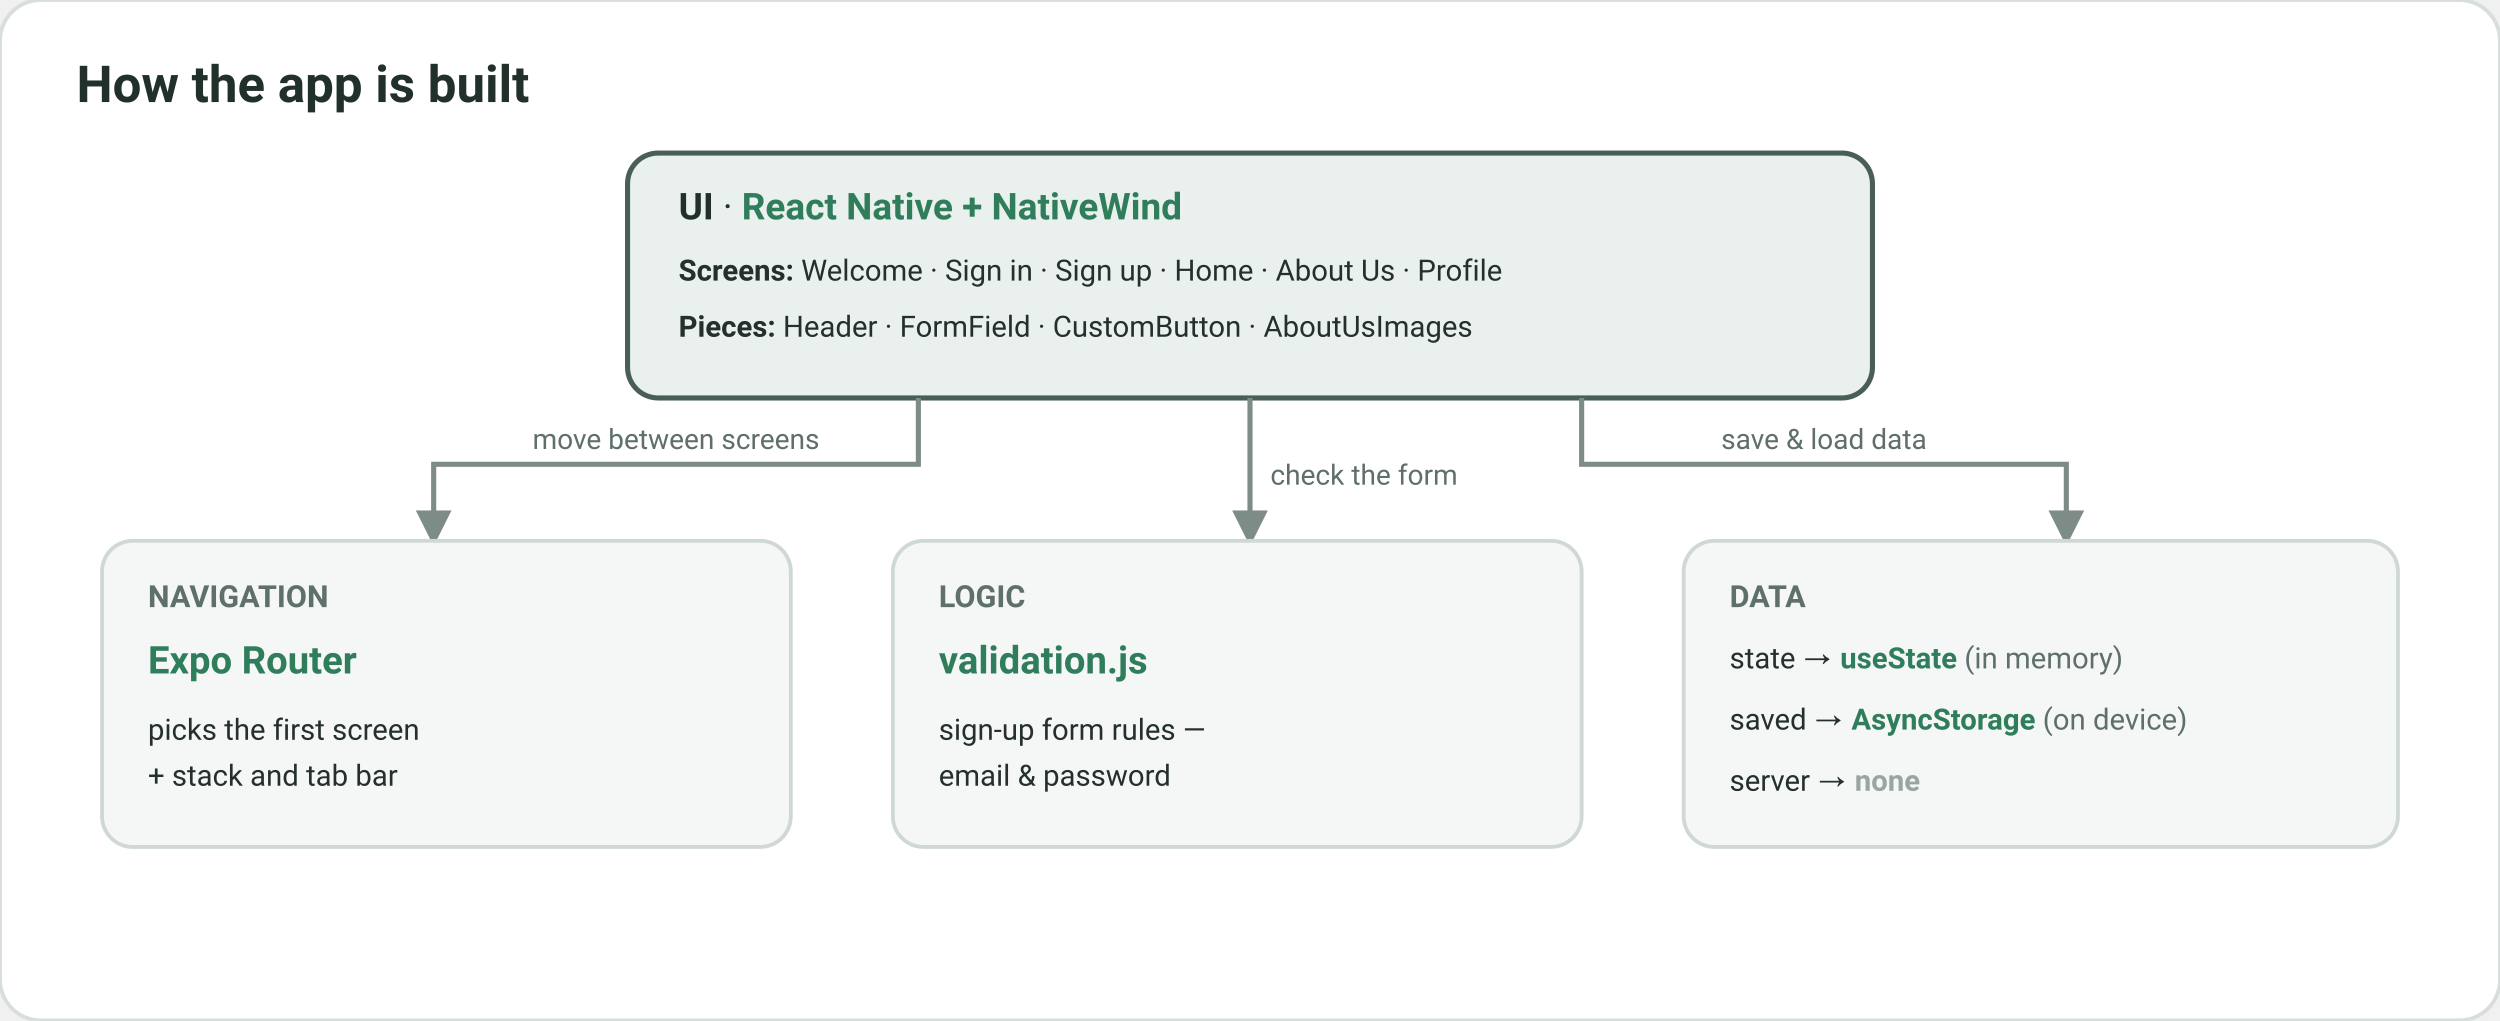
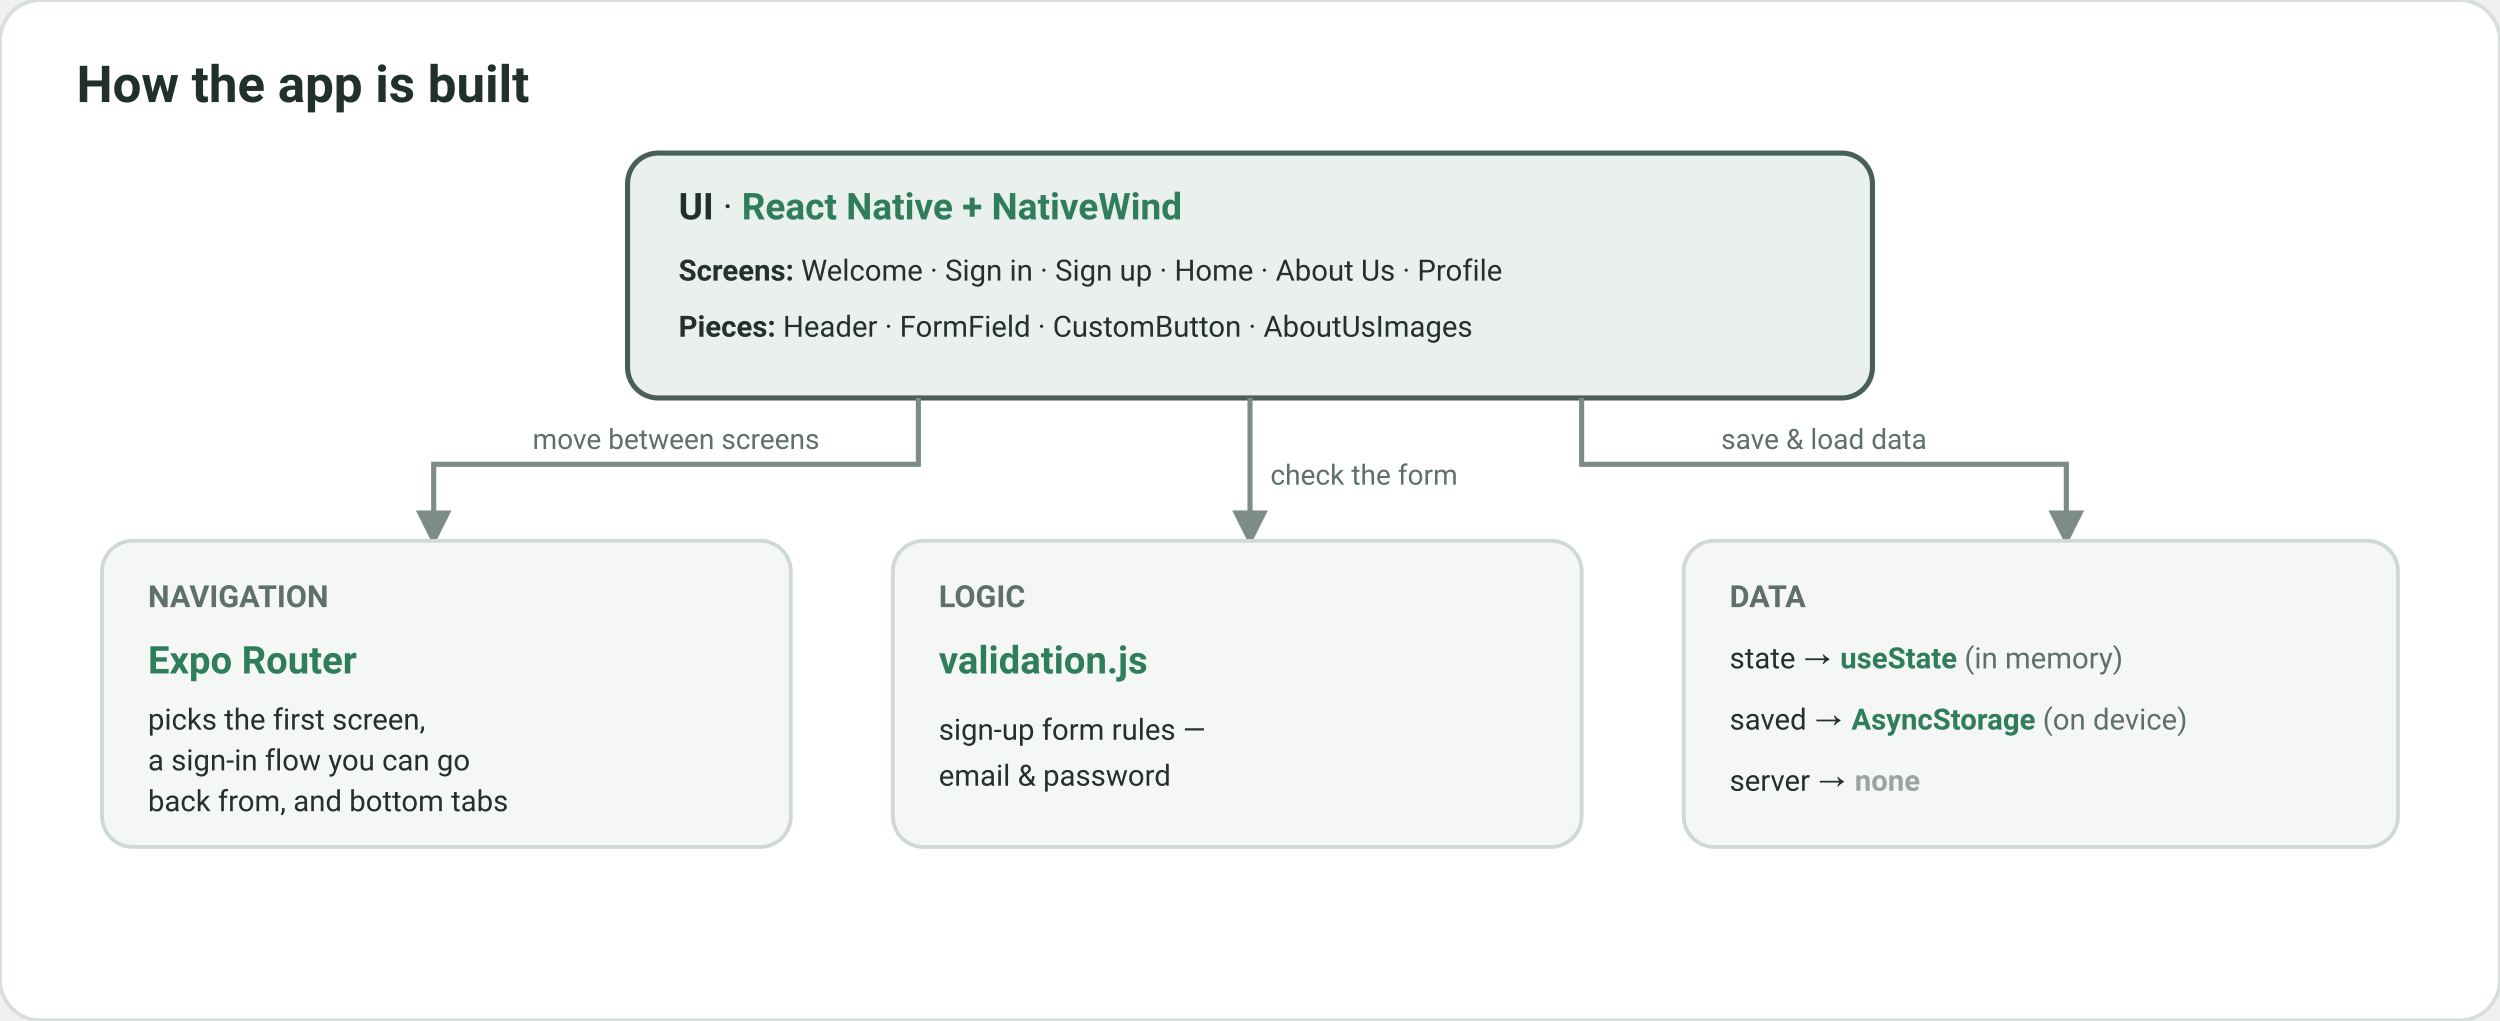
<svg xmlns="http://www.w3.org/2000/svg" viewBox="0 0 980 400" font-family="-apple-system, Segoe UI, Roboto, Helvetica, Arial, sans-serif">
  <defs>
    <marker id="ah" viewBox="0 0 10 10" refX="8.5" refY="5" markerWidth="7" markerHeight="7" orient="auto-start-reverse">
      <path d="M0,0 L10,5 L0,10 z" fill="#7d8c87" />
    </marker>
  </defs>
  <rect x="0" y="0" width="980" height="400" rx="16" fill="#ffffff" stroke="#d7dedb" stroke-width="1.5" />
  <text x="30" y="40" font-size="20" font-weight="700" fill="#22302b">How the app is built</text>
  <rect x="246" y="60" width="488" height="96" rx="12" fill="#e9f0ed" stroke="#495E57" stroke-width="2" />
  <text x="266" y="86" font-size="14.5" fill="#22302b">
    <tspan font-weight="700">UI</tspan>  ·  <tspan font-weight="700" fill="#2f7d5b">React Native + NativeWind</tspan>
  </text>
  <text x="266" y="110" font-size="11.5" fill="#243029">
    <tspan font-weight="700">Screens:</tspan> Welcome · Sign in · Sign up · Home · About Us · Profile</text>
  <text x="266" y="132" font-size="11.5" fill="#243029">
    <tspan font-weight="700">Pieces:</tspan> Header · FormField · CustomButton · AboutUsImages</text>
  <path d="M 360,156 V 182 H 170 V 212" fill="none" stroke="#7d8c87" stroke-width="2" marker-end="url(#ah)" />
  <text x="265" y="176" text-anchor="middle" font-size="11" fill="#5f6f6a">move between screens</text>
  <path d="M 490,156 V 212" fill="none" stroke="#7d8c87" stroke-width="2" marker-end="url(#ah)" />
  <text x="498" y="190" font-size="11" fill="#5f6f6a">check the form</text>
  <path d="M 620,156 V 182 H 810 V 212" fill="none" stroke="#7d8c87" stroke-width="2" marker-end="url(#ah)" />
  <text x="715" y="176" text-anchor="middle" font-size="11" fill="#5f6f6a">save &amp; load data</text>
  <rect x="40" y="212" width="270" height="120" rx="12" fill="#f4f7f6" stroke="#cfd8d4" stroke-width="1.5" />
  <text x="58" y="238" font-size="12" font-weight="700" fill="#5f6f6a">NAVIGATION</text>
  <text x="58" y="264" font-size="15" font-weight="700" fill="#2f7d5b">Expo Router</text>
-   <text x="58" y="290" font-size="11.5" fill="#243029">picks the first screen</text>
-   <text x="58" y="308" font-size="11.5" fill="#243029">+ stack and tab bar</text>
+   <text x="58" y="286" font-size="11.5" fill="#243029">picks the first screen,</text>
+   <text x="58" y="302" font-size="11.5" fill="#243029">a sign-in flow you can go</text>
+   <text x="58" y="318" font-size="11.5" fill="#243029">back from, and bottom tabs</text>
  <rect x="350" y="212" width="270" height="120" rx="12" fill="#f4f7f6" stroke="#cfd8d4" stroke-width="1.5" />
  <text x="368" y="238" font-size="12" font-weight="700" fill="#5f6f6a">LOGIC</text>
  <text x="368" y="264" font-size="15" font-weight="700" fill="#2f7d5b">validation.js</text>
  <text x="368" y="290" font-size="11.5" fill="#243029">sign-up form rules —</text>
  <text x="368" y="308" font-size="11.5" fill="#243029">email &amp; password</text>
  <rect x="660" y="212" width="280" height="120" rx="12" fill="#f4f7f6" stroke="#cfd8d4" stroke-width="1.5" />
  <text x="678" y="238" font-size="12" font-weight="700" fill="#5f6f6a">DATA</text>
  <text x="678" y="262" font-size="11.5" fill="#243029">state → <tspan font-weight="700" fill="#2f7d5b">useState</tspan>
    <tspan fill="#5f6f6a">(in memory)</tspan>
  </text>
  <text x="678" y="286" font-size="11.5" fill="#243029">saved → <tspan font-weight="700" fill="#2f7d5b">AsyncStorage</tspan>
    <tspan fill="#5f6f6a">(on device)</tspan>
  </text>
  <text x="678" y="310" font-size="11.5" fill="#243029">server → <tspan font-weight="700" fill="#9aa5a1">none</tspan>
  </text>
</svg>
